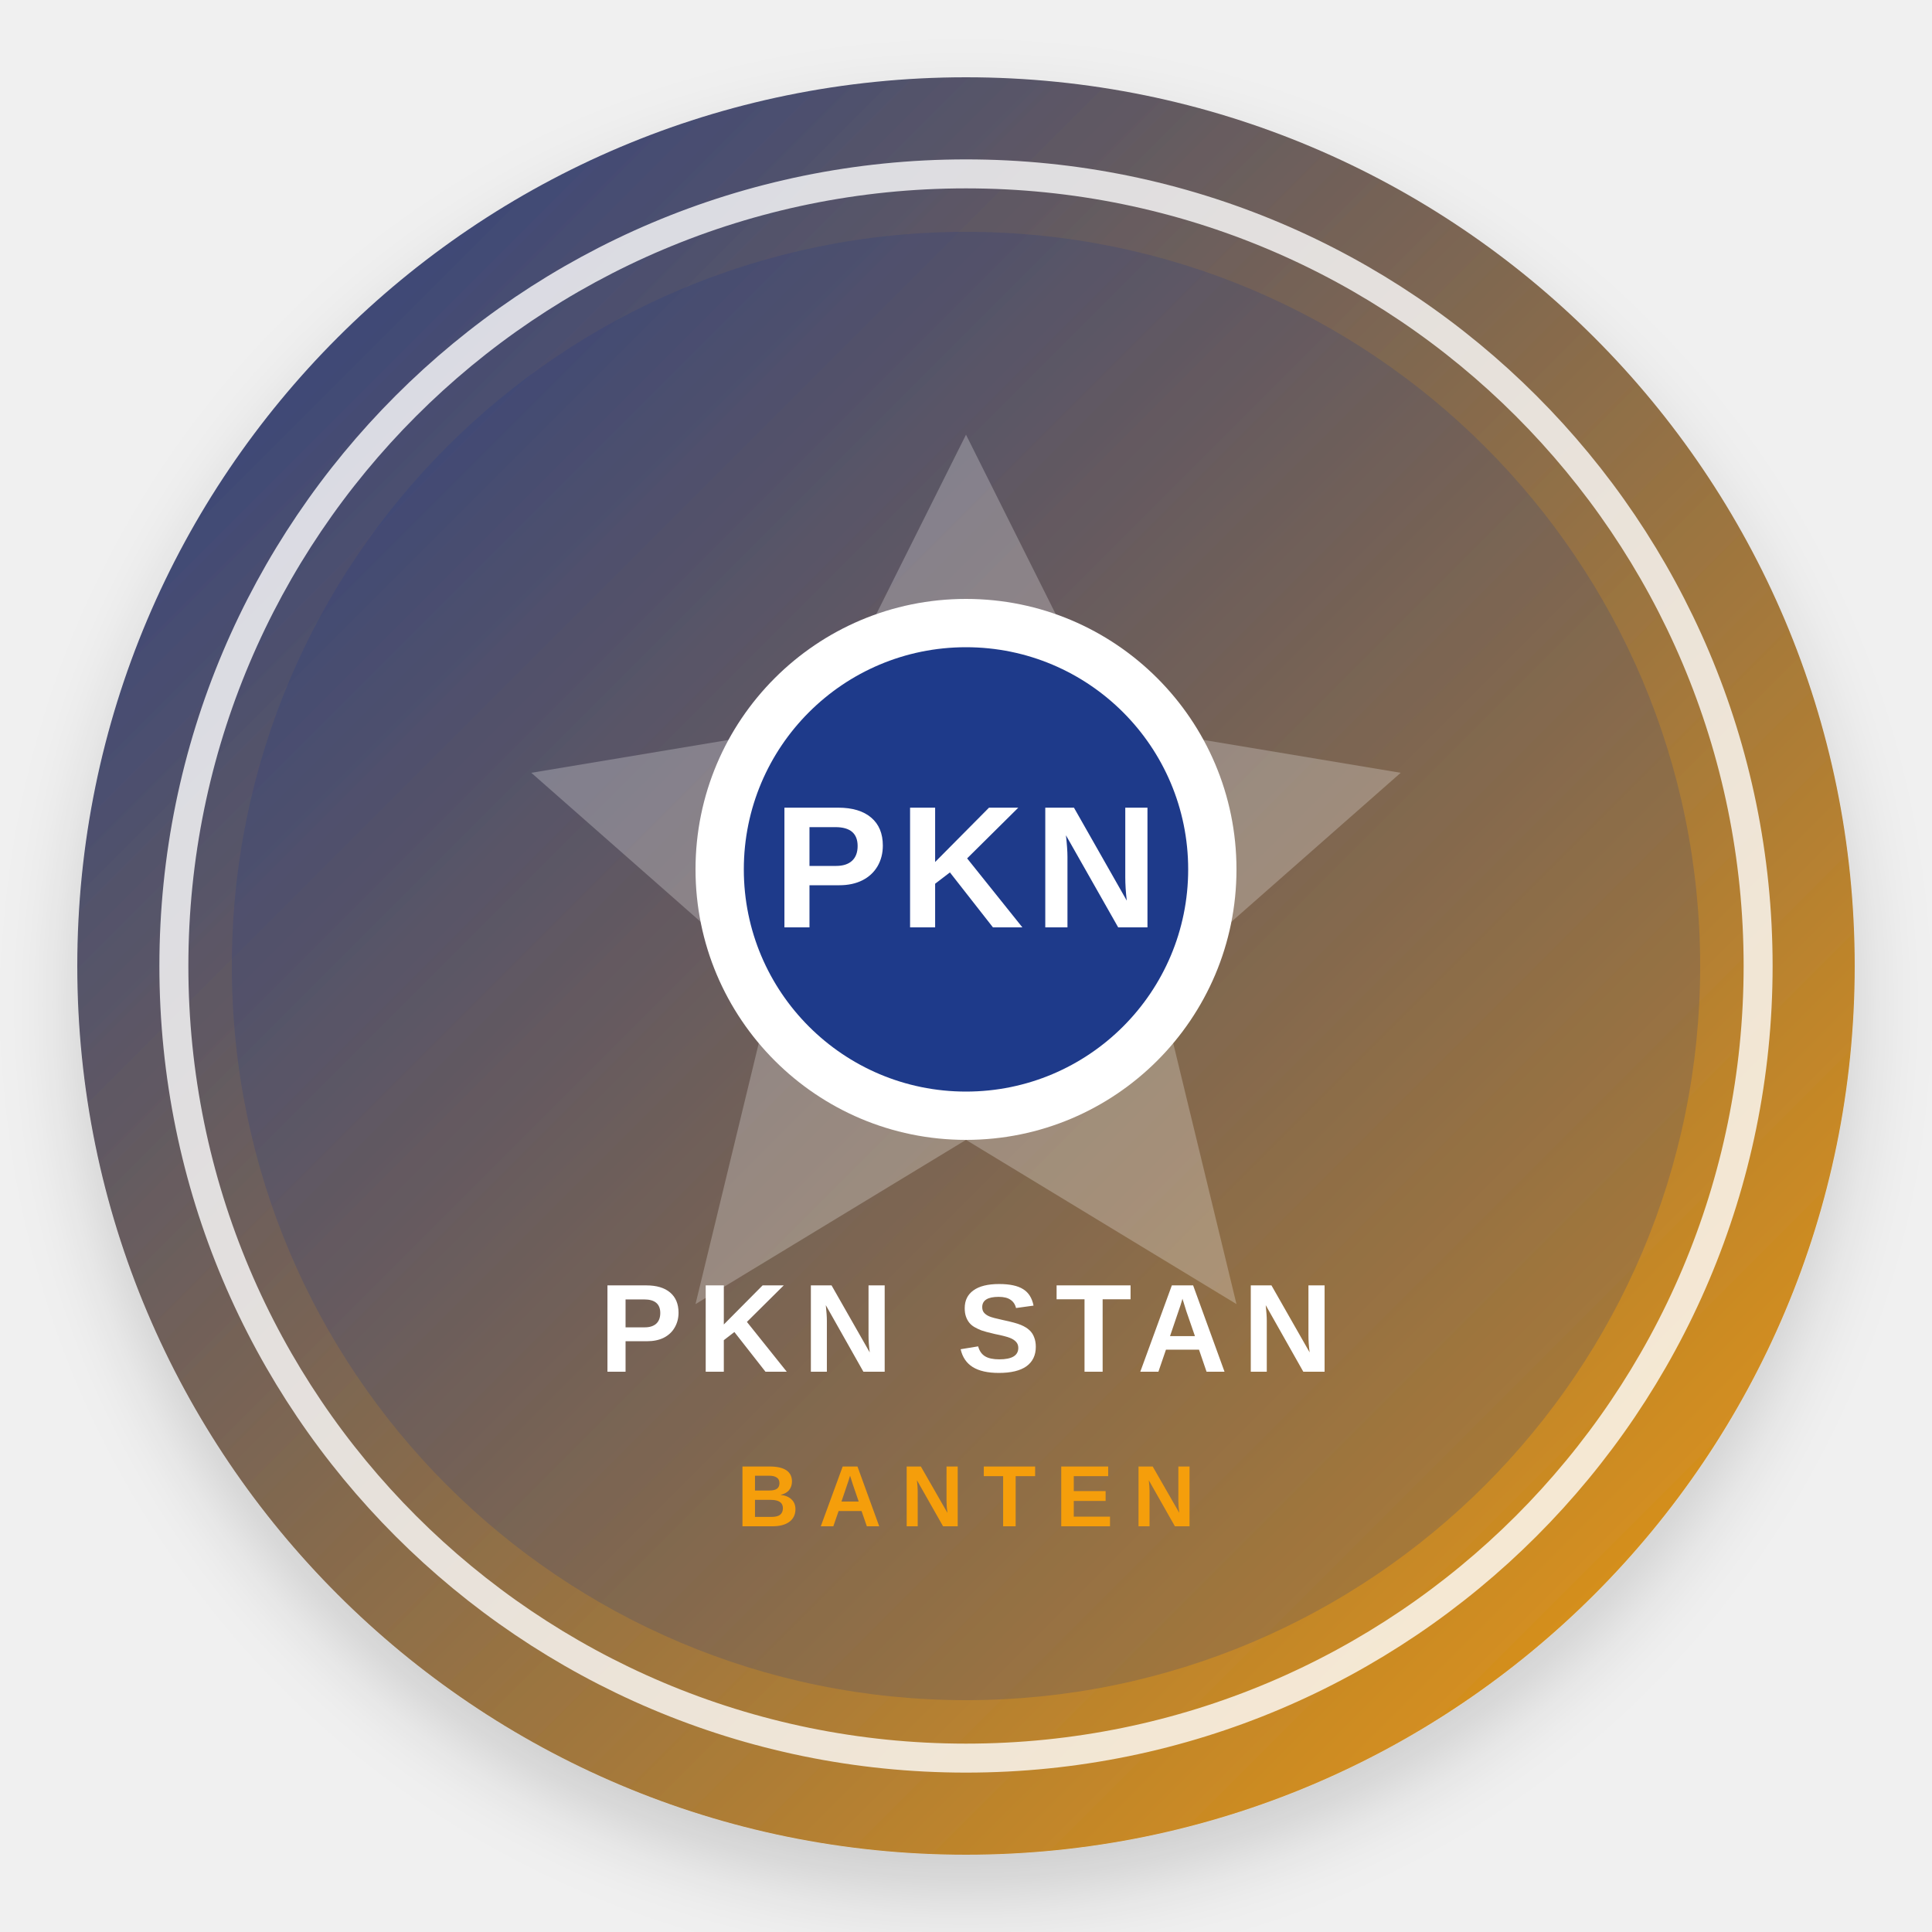
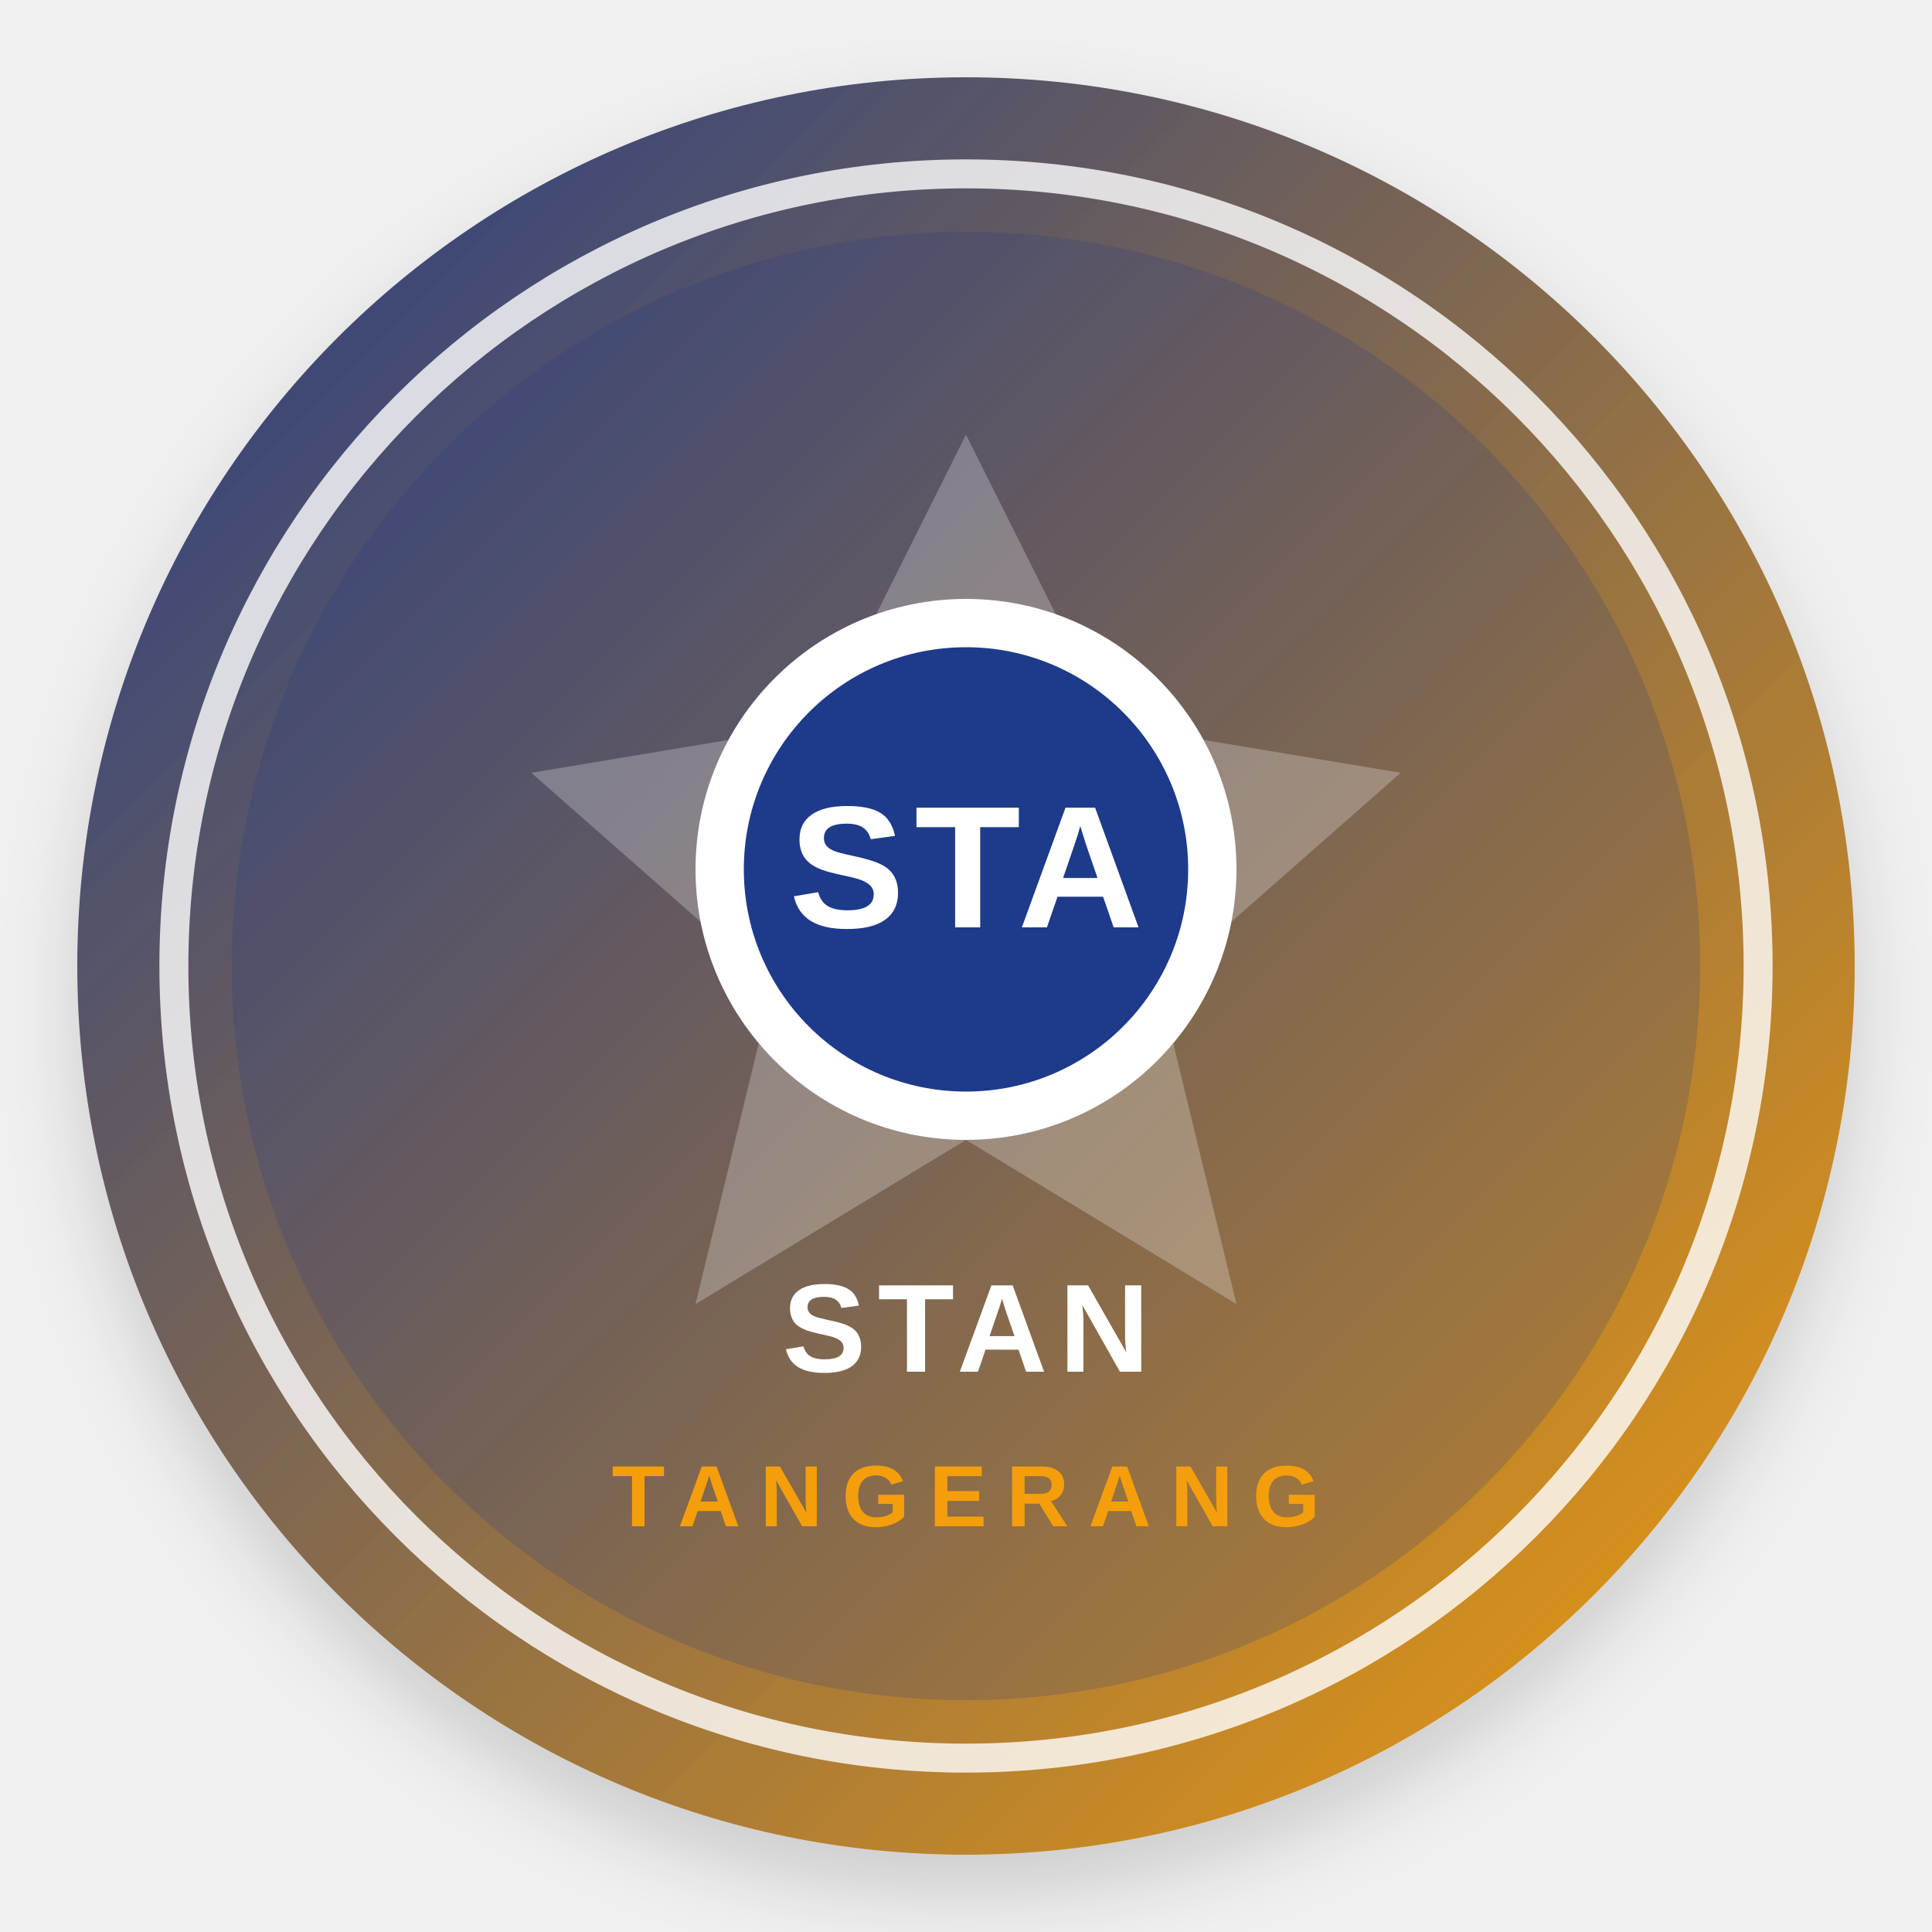
<svg xmlns="http://www.w3.org/2000/svg" viewBox="0 0 200 200" width="100%" height="100%">
  <defs>
    <linearGradient id="grad-pkn-stan" x1="0%" y1="0%" x2="100%" y2="100%">
      <stop offset="0%" stop-color="#1E3A8A" />
      <stop offset="100%" stop-color="#F59E0B" />
    </linearGradient>
    <filter id="shadow" x="-10%" y="-10%" width="120%" height="120%">
      <feDropShadow dx="0" dy="4" stdDeviation="4" flood-opacity="0.15" />
    </filter>
  </defs>
  <circle cx="100" cy="100" r="92" fill="url(#grad-pkn-stan)" filter="url(#shadow)" />
  <circle cx="100" cy="100" r="82" fill="none" stroke="#FFFFFF" stroke-width="3" stroke-opacity="0.8" />
  <circle cx="100" cy="100" r="76" fill="#1E3A8A" fill-opacity="0.2" />
  <g fill="#FFFFFF">
    <path d="M100 45 L115 75 L145 80 L120 102 L128 135 L100 118 L72 135 L80 102 L55 80 L85 75 Z" fill-opacity="0.25" />
    <circle cx="100" cy="90" r="28" fill="#FFFFFF" />
    <circle cx="100" cy="90" r="23" fill="#1E3A8A" />
-     <text x="100" y="96" font-family="Arial, sans-serif" font-weight="900" font-size="18" fill="#FFFFFF" text-anchor="middle" letter-spacing="1">PKN</text>
-     <text x="100" y="142" font-family="Arial, sans-serif" font-weight="bold" font-size="13" fill="#FFFFFF" text-anchor="middle" letter-spacing="1.5">PKN STAN</text>
-     <text x="100" y="158" font-family="Arial, sans-serif" font-weight="600" font-size="9" fill="#F59E0B" text-anchor="middle" letter-spacing="2">BANTEN</text>
+     <text x="100" y="96" font-family="Arial, sans-serif" font-weight="900" font-size="18" fill="#FFFFFF" text-anchor="middle" letter-spacing="1">STA</text>
+     <text x="100" y="142" font-family="Arial, sans-serif" font-weight="bold" font-size="13" fill="#FFFFFF" text-anchor="middle" letter-spacing="1.2">STAN</text>
+     <text x="100" y="158" font-family="Arial, sans-serif" font-weight="600" font-size="9" fill="#F59E0B" text-anchor="middle" letter-spacing="2">TANGERANG</text>
  </g>
</svg>
